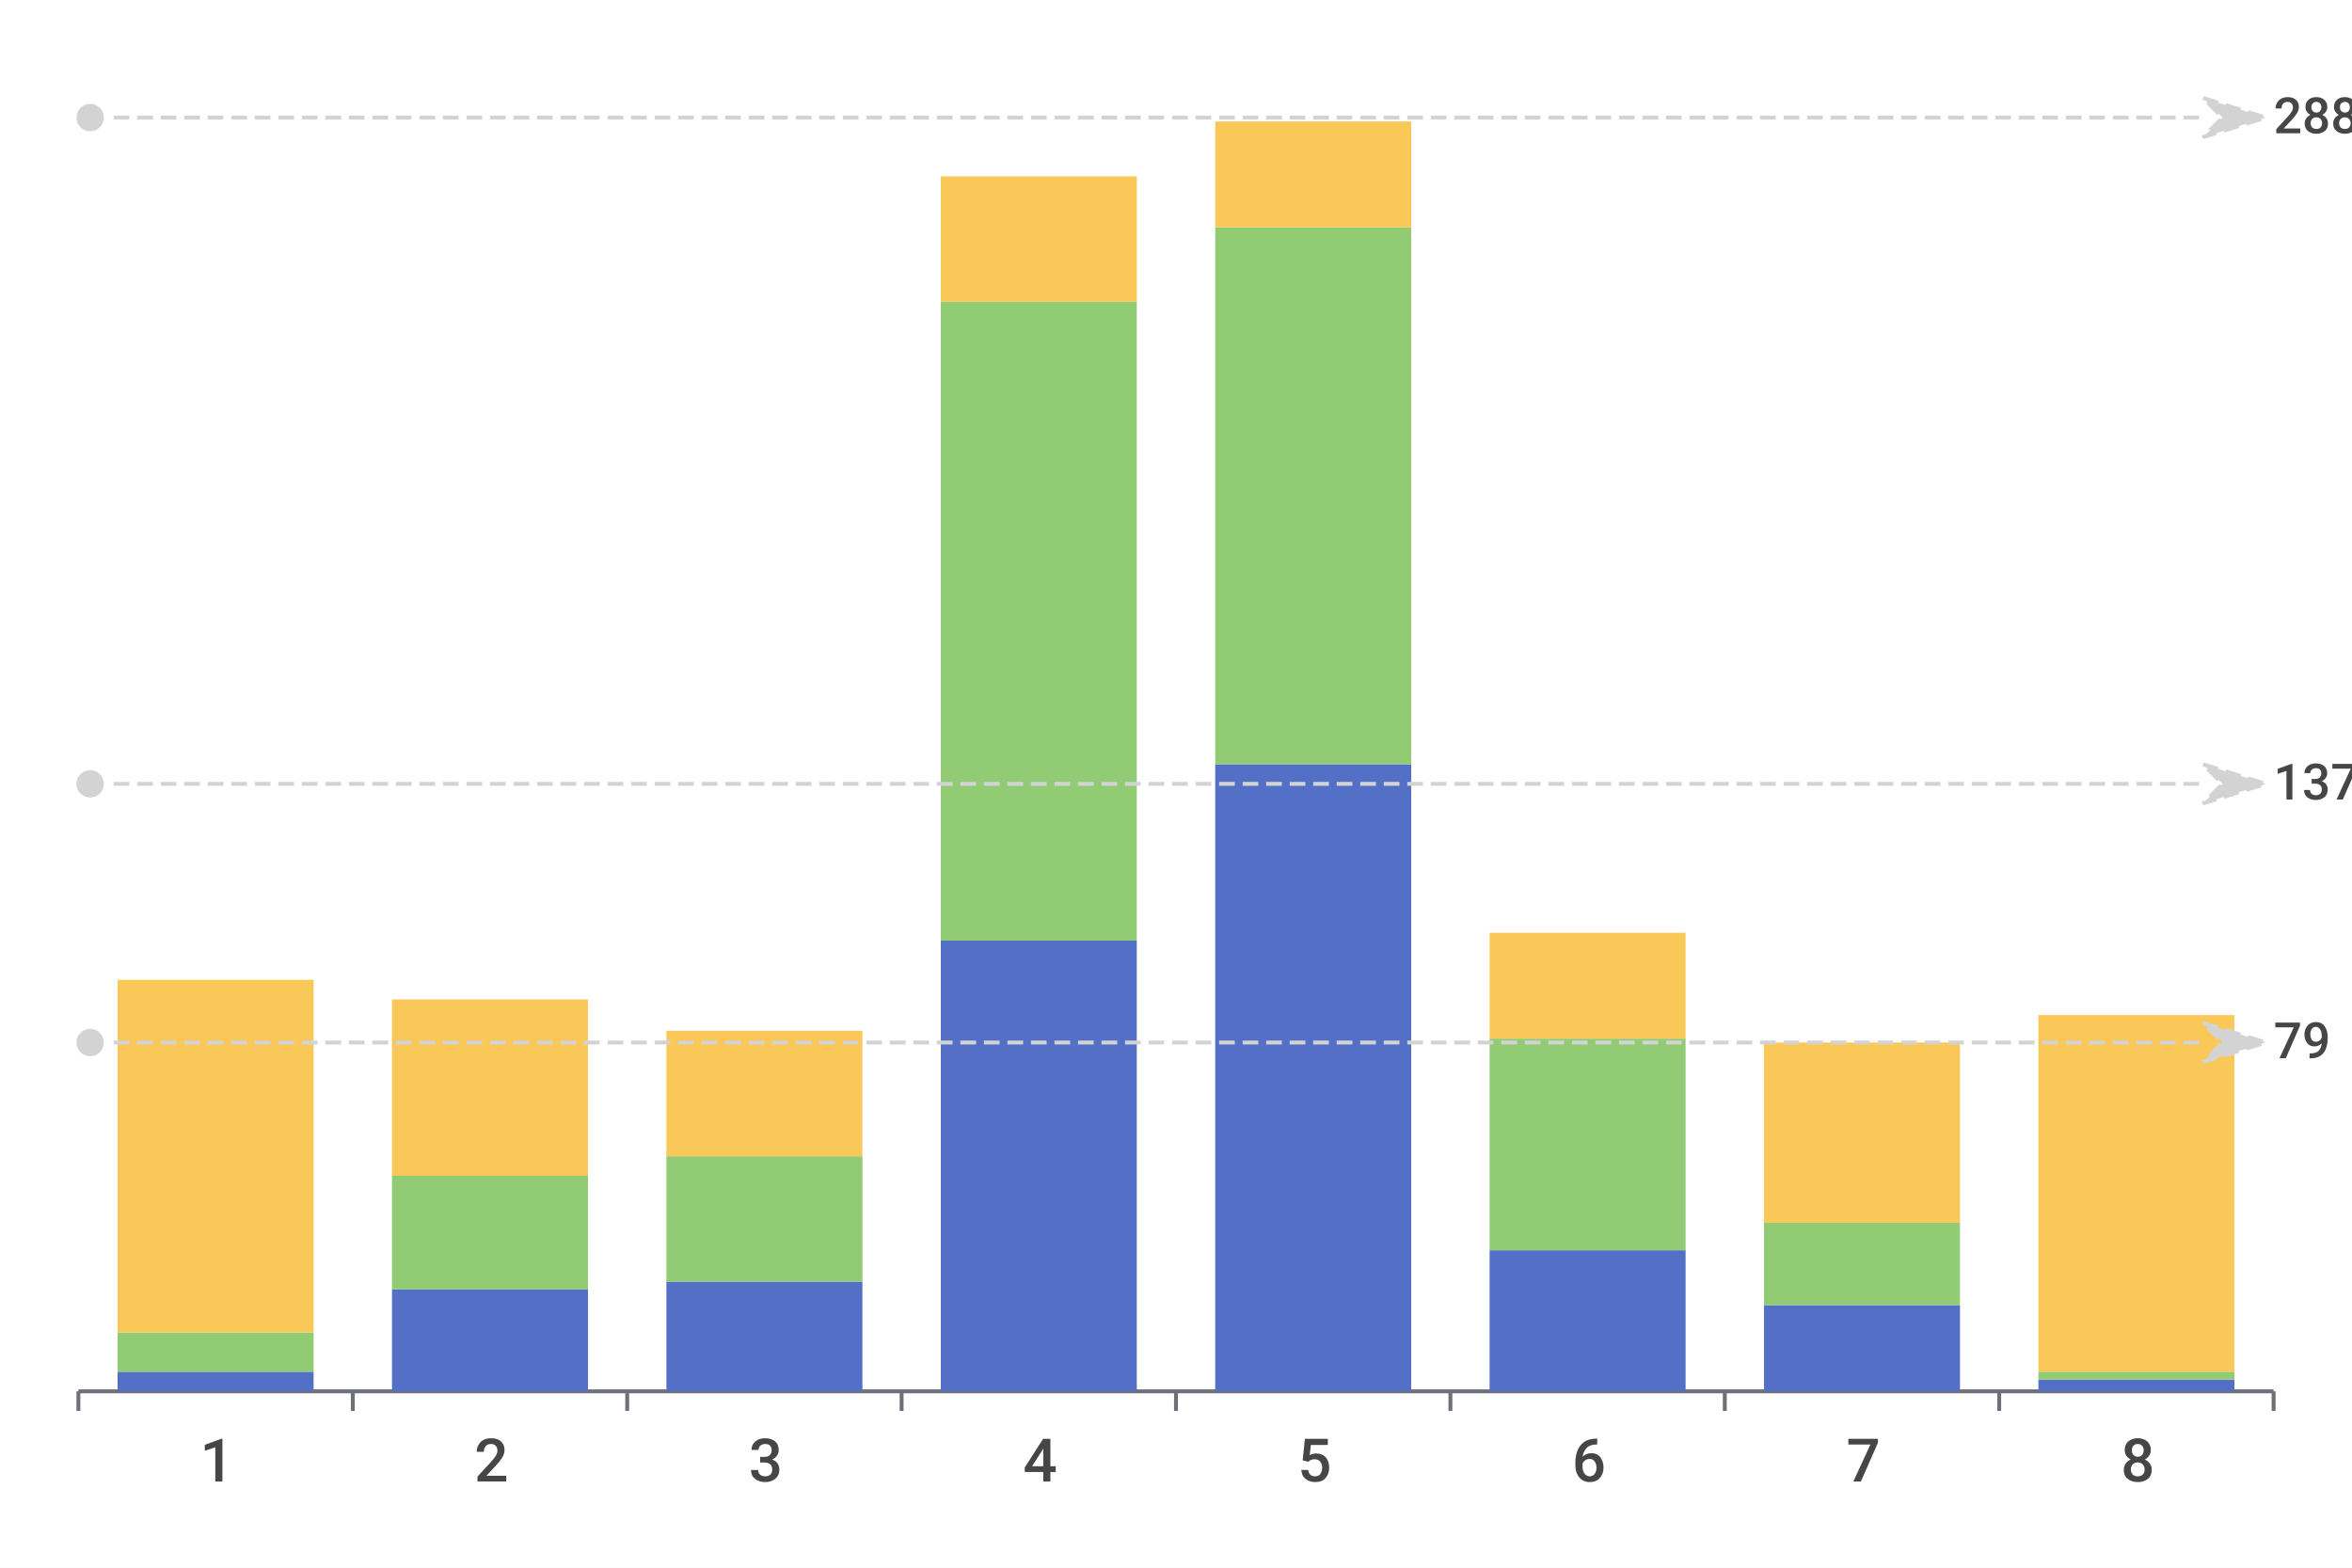
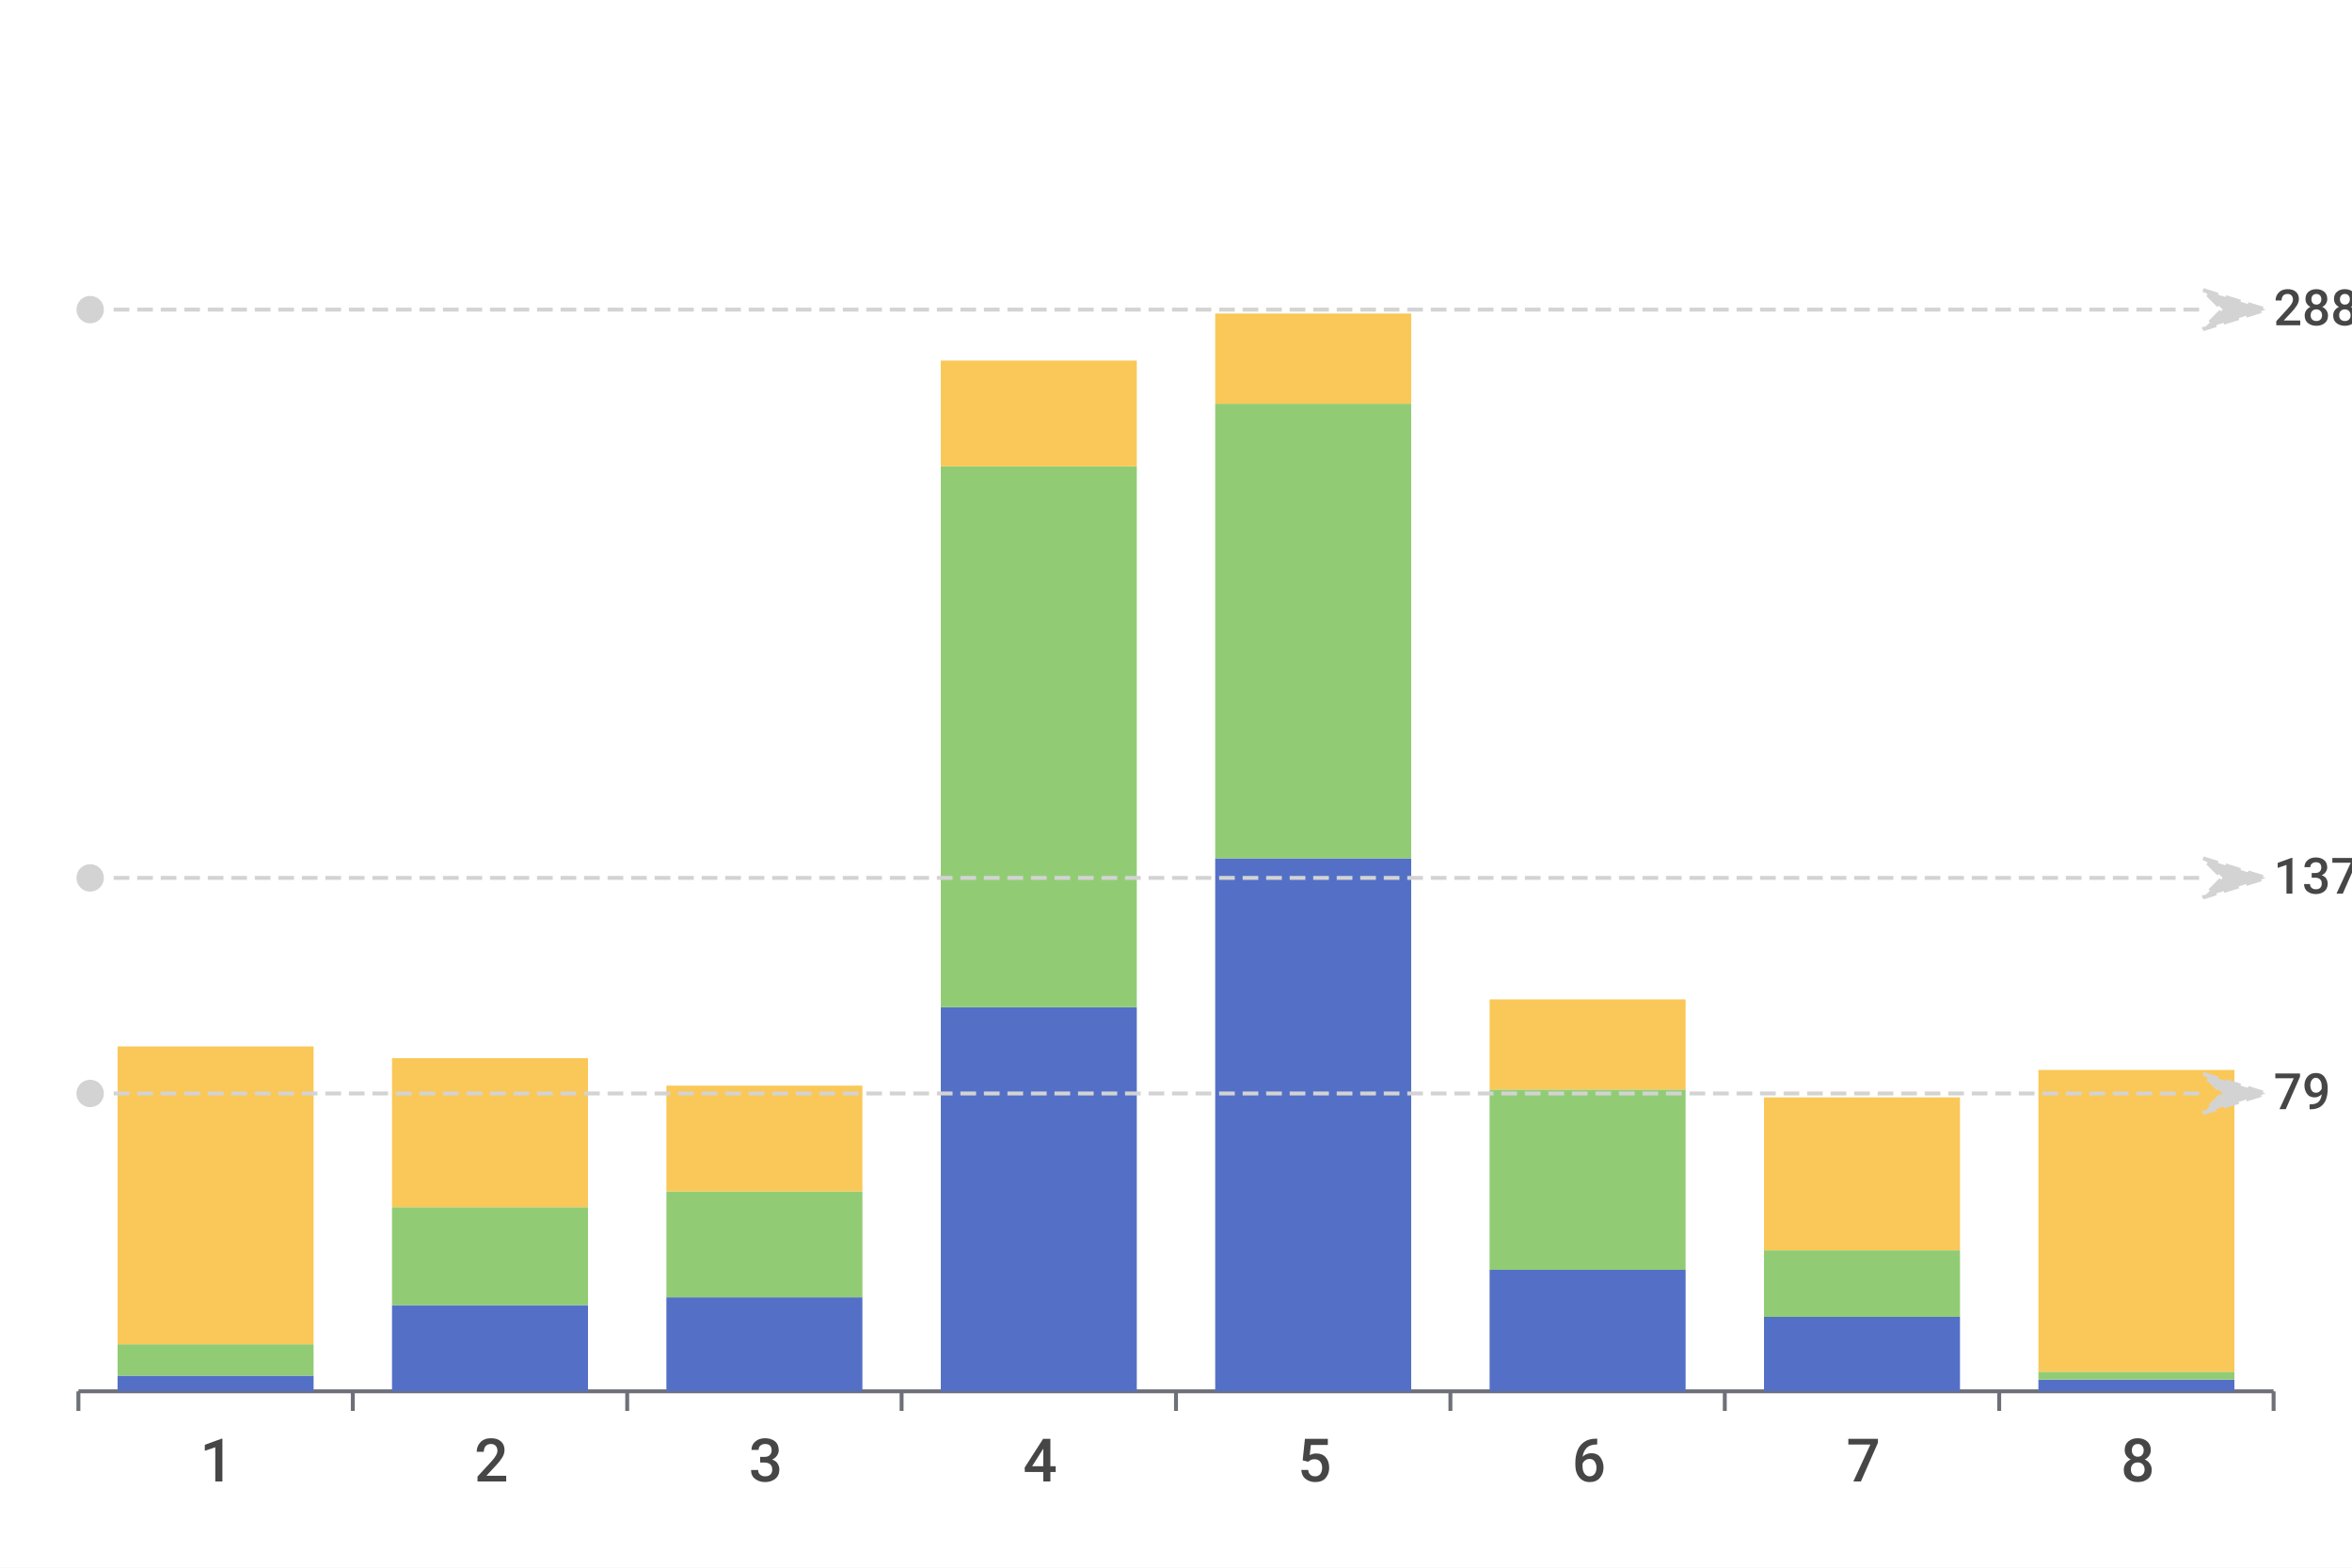
<svg xmlns="http://www.w3.org/2000/svg" viewBox="0 0 600 400">
  <path d="M 0 0 L 600 0 L 600 400 L 0 400 L 0 0" style="stroke:none;fill:white" />
  <path d="M 20 355 L 580 355" style="stroke-width:1;stroke:rgb(110,112,121);fill:none" />
  <path d="M 20 360 L 20 355" style="stroke-width:1;stroke:rgb(110,112,121);fill:none" />
  <path d="M 90 360 L 90 355" style="stroke-width:1;stroke:rgb(110,112,121);fill:none" />
  <path d="M 160 360 L 160 355" style="stroke-width:1;stroke:rgb(110,112,121);fill:none" />
  <path d="M 230 360 L 230 355" style="stroke-width:1;stroke:rgb(110,112,121);fill:none" />
  <path d="M 300 360 L 300 355" style="stroke-width:1;stroke:rgb(110,112,121);fill:none" />
  <path d="M 370 360 L 370 355" style="stroke-width:1;stroke:rgb(110,112,121);fill:none" />
  <path d="M 440 360 L 440 355" style="stroke-width:1;stroke:rgb(110,112,121);fill:none" />
  <path d="M 510 360 L 510 355" style="stroke-width:1;stroke:rgb(110,112,121);fill:none" />
  <path d="M 580 360 L 580 355" style="stroke-width:1;stroke:rgb(110,112,121);fill:none" />
  <text x="51" y="378" style="stroke:none;fill:rgb(70,70,70);font-size:15.3px;font-family:'Roboto Medium',sans-serif">1</text>
  <text x="121" y="378" style="stroke:none;fill:rgb(70,70,70);font-size:15.3px;font-family:'Roboto Medium',sans-serif">2</text>
  <text x="191" y="378" style="stroke:none;fill:rgb(70,70,70);font-size:15.3px;font-family:'Roboto Medium',sans-serif">3</text>
  <text x="261" y="378" style="stroke:none;fill:rgb(70,70,70);font-size:15.3px;font-family:'Roboto Medium',sans-serif">4</text>
  <text x="331" y="378" style="stroke:none;fill:rgb(70,70,70);font-size:15.3px;font-family:'Roboto Medium',sans-serif">5</text>
  <text x="401" y="378" style="stroke:none;fill:rgb(70,70,70);font-size:15.3px;font-family:'Roboto Medium',sans-serif">6</text>
  <text x="471" y="378" style="stroke:none;fill:rgb(70,70,70);font-size:15.3px;font-family:'Roboto Medium',sans-serif">7</text>
  <text x="541" y="378" style="stroke:none;fill:rgb(70,70,70);font-size:15.3px;font-family:'Roboto Medium',sans-serif">8</text>
-   <path d="M 30 350 L 80 350 L 80 355 L 30 355 L 30 350" style="stroke:none;fill:rgb(84,112,198)" />
-   <path d="M 100 329 L 150 329 L 150 355 L 100 355 L 100 329" style="stroke:none;fill:rgb(84,112,198)" />
-   <path d="M 170 327 L 220 327 L 220 355 L 170 355 L 170 327" style="stroke:none;fill:rgb(84,112,198)" />
-   <path d="M 240 240 L 290 240 L 290 355 L 240 355 L 240 240" style="stroke:none;fill:rgb(84,112,198)" />
-   <path d="M 310 195 L 360 195 L 360 355 L 310 355 L 310 195" style="stroke:none;fill:rgb(84,112,198)" />
-   <path d="M 380 319 L 430 319 L 430 355 L 380 355 L 380 319" style="stroke:none;fill:rgb(84,112,198)" />
-   <path d="M 450 333 L 500 333 L 500 355 L 450 355 L 450 333" style="stroke:none;fill:rgb(84,112,198)" />
+   <path d="M 30 351 L 80 351 L 80 355 L 30 355 L 30 351" style="stroke:none;fill:rgb(84,112,198)" />
+   <path d="M 100 333 L 150 333 L 150 355 L 100 355 L 100 333" style="stroke:none;fill:rgb(84,112,198)" />
+   <path d="M 170 331 L 220 331 L 220 355 L 170 355 L 170 331" style="stroke:none;fill:rgb(84,112,198)" />
+   <path d="M 240 257 L 290 257 L 290 355 L 240 355 L 240 257" style="stroke:none;fill:rgb(84,112,198)" />
+   <path d="M 310 219 L 360 219 L 360 355 L 310 355 L 310 219" style="stroke:none;fill:rgb(84,112,198)" />
+   <path d="M 380 324 L 430 324 L 430 355 L 380 355 L 380 324" style="stroke:none;fill:rgb(84,112,198)" />
+   <path d="M 450 336 L 500 336 L 500 355 L 450 355 L 450 336" style="stroke:none;fill:rgb(84,112,198)" />
  <path d="M 520 352 L 570 352 L 570 355 L 520 355 L 520 352" style="stroke:none;fill:rgb(84,112,198)" />
-   <path d="M 30 340 L 80 340 L 80 350 L 30 350 L 30 340" style="stroke:none;fill:rgb(145,204,117)" />
-   <path d="M 100 300 L 150 300 L 150 329 L 100 329 L 100 300" style="stroke:none;fill:rgb(145,204,117)" />
-   <path d="M 170 295 L 220 295 L 220 327 L 170 327 L 170 295" style="stroke:none;fill:rgb(145,204,117)" />
-   <path d="M 240 77 L 290 77 L 290 240 L 240 240 L 240 77" style="stroke:none;fill:rgb(145,204,117)" />
-   <path d="M 310 58 L 360 58 L 360 195 L 310 195 L 310 58" style="stroke:none;fill:rgb(145,204,117)" />
-   <path d="M 380 265 L 430 265 L 430 319 L 380 319 L 380 265" style="stroke:none;fill:rgb(145,204,117)" />
-   <path d="M 450 312 L 500 312 L 500 333 L 450 333 L 450 312" style="stroke:none;fill:rgb(145,204,117)" />
+   <path d="M 30 343 L 80 343 L 80 351 L 30 351 L 30 343" style="stroke:none;fill:rgb(145,204,117)" />
+   <path d="M 100 308 L 150 308 L 150 333 L 100 333 L 100 308" style="stroke:none;fill:rgb(145,204,117)" />
+   <path d="M 170 304 L 220 304 L 220 331 L 170 331 L 170 304" style="stroke:none;fill:rgb(145,204,117)" />
+   <path d="M 240 119 L 290 119 L 290 257 L 240 257 L 240 119" style="stroke:none;fill:rgb(145,204,117)" />
+   <path d="M 310 103 L 360 103 L 360 219 L 310 219 L 310 103" style="stroke:none;fill:rgb(145,204,117)" />
+   <path d="M 380 278 L 430 278 L 430 324 L 380 324 L 380 278" style="stroke:none;fill:rgb(145,204,117)" />
+   <path d="M 450 319 L 500 319 L 500 336 L 450 336 L 450 319" style="stroke:none;fill:rgb(145,204,117)" />
  <path d="M 520 350 L 570 350 L 570 352 L 520 352 L 520 350" style="stroke:none;fill:rgb(145,204,117)" />
-   <path d="M 30 250 L 80 250 L 80 340 L 30 340 L 30 250" style="stroke:none;fill:rgb(250,200,88)" />
-   <path d="M 100 255 L 150 255 L 150 300 L 100 300 L 100 255" style="stroke:none;fill:rgb(250,200,88)" />
-   <path d="M 170 263 L 220 263 L 220 295 L 170 295 L 170 263" style="stroke:none;fill:rgb(250,200,88)" />
-   <path d="M 240 45 L 290 45 L 290 77 L 240 77 L 240 45" style="stroke:none;fill:rgb(250,200,88)" />
-   <path d="M 310 31 L 360 31 L 360 58 L 310 58 L 310 31" style="stroke:none;fill:rgb(250,200,88)" />
-   <path d="M 380 238 L 430 238 L 430 265 L 380 265 L 380 238" style="stroke:none;fill:rgb(250,200,88)" />
-   <path d="M 450 266 L 500 266 L 500 312 L 450 312 L 450 266" style="stroke:none;fill:rgb(250,200,88)" />
-   <path d="M 520 259 L 570 259 L 570 350 L 520 350 L 520 259" style="stroke:none;fill:rgb(250,200,88)" />
-   <circle cx="23" cy="200" r="3" style="stroke-width:1;stroke:rgb(211,211,211);fill:rgb(211,211,211)" />
-   <path stroke-dasharray="4.0, 2.0" d="M 29 200 L 562 200" style="stroke-width:1;stroke:rgb(211,211,211);fill:rgb(211,211,211)" />
-   <path stroke-dasharray="4.0, 2.0" d="M 562 195 L 578 200 L 562 205 L 567 200 L 562 195" style="stroke-width:1;stroke:rgb(211,211,211);fill:rgb(211,211,211)" />
-   <text x="580" y="204" style="stroke:none;fill:rgb(70,70,70);font-size:12.8px;font-family:'Roboto Medium',sans-serif">137</text>
-   <circle cx="23" cy="266" r="3" style="stroke-width:1;stroke:rgb(211,211,211);fill:rgb(211,211,211)" />
-   <path stroke-dasharray="4.0, 2.0" d="M 29 266 L 562 266" style="stroke-width:1;stroke:rgb(211,211,211);fill:rgb(211,211,211)" />
-   <path stroke-dasharray="4.0, 2.0" d="M 562 261 L 578 266 L 562 271 L 567 266 L 562 261" style="stroke-width:1;stroke:rgb(211,211,211);fill:rgb(211,211,211)" />
-   <text x="580" y="270" style="stroke:none;fill:rgb(70,70,70);font-size:12.8px;font-family:'Roboto Medium',sans-serif">79</text>
-   <circle cx="23" cy="30" r="3" style="stroke-width:1;stroke:rgb(211,211,211);fill:rgb(211,211,211)" />
-   <path stroke-dasharray="4.0, 2.0" d="M 29 30 L 562 30" style="stroke-width:1;stroke:rgb(211,211,211);fill:rgb(211,211,211)" />
-   <path stroke-dasharray="4.0, 2.0" d="M 562 25 L 578 30 L 562 35 L 567 30 L 562 25" style="stroke-width:1;stroke:rgb(211,211,211);fill:rgb(211,211,211)" />
-   <text x="580" y="34" style="stroke:none;fill:rgb(70,70,70);font-size:12.8px;font-family:'Roboto Medium',sans-serif">288</text>
+   <path d="M 30 267 L 80 267 L 80 343 L 30 343 L 30 267" style="stroke:none;fill:rgb(250,200,88)" />
+   <path d="M 100 270 L 150 270 L 150 308 L 100 308 L 100 270" style="stroke:none;fill:rgb(250,200,88)" />
+   <path d="M 170 277 L 220 277 L 220 304 L 170 304 L 170 277" style="stroke:none;fill:rgb(250,200,88)" />
+   <path d="M 240 92 L 290 92 L 290 119 L 240 119 L 240 92" style="stroke:none;fill:rgb(250,200,88)" />
+   <path d="M 310 80 L 360 80 L 360 103 L 310 103 L 310 80" style="stroke:none;fill:rgb(250,200,88)" />
+   <path d="M 380 255 L 430 255 L 430 278 L 380 278 L 380 255" style="stroke:none;fill:rgb(250,200,88)" />
+   <path d="M 450 280 L 500 280 L 500 319 L 450 319 L 450 280" style="stroke:none;fill:rgb(250,200,88)" />
+   <path d="M 520 273 L 570 273 L 570 350 L 520 350 L 520 273" style="stroke:none;fill:rgb(250,200,88)" />
+   <circle cx="23" cy="224" r="3" style="stroke-width:1;stroke:rgb(211,211,211);fill:rgb(211,211,211)" />
+   <path stroke-dasharray="4.0, 2.0" d="M 29 224 L 562 224" style="stroke-width:1;stroke:rgb(211,211,211);fill:rgb(211,211,211)" />
+   <path stroke-dasharray="4.0, 2.0" d="M 562 219 L 578 224 L 562 229 L 567 224 L 562 219" style="stroke-width:1;stroke:rgb(211,211,211);fill:rgb(211,211,211)" />
+   <text x="580" y="228" style="stroke:none;fill:rgb(70,70,70);font-size:12.8px;font-family:'Roboto Medium',sans-serif">137</text>
+   <circle cx="23" cy="279" r="3" style="stroke-width:1;stroke:rgb(211,211,211);fill:rgb(211,211,211)" />
+   <path stroke-dasharray="4.0, 2.0" d="M 29 279 L 562 279" style="stroke-width:1;stroke:rgb(211,211,211);fill:rgb(211,211,211)" />
+   <path stroke-dasharray="4.0, 2.0" d="M 562 274 L 578 279 L 562 284 L 567 279 L 562 274" style="stroke-width:1;stroke:rgb(211,211,211);fill:rgb(211,211,211)" />
+   <text x="580" y="283" style="stroke:none;fill:rgb(70,70,70);font-size:12.8px;font-family:'Roboto Medium',sans-serif">79</text>
+   <circle cx="23" cy="79" r="3" style="stroke-width:1;stroke:rgb(211,211,211);fill:rgb(211,211,211)" />
+   <path stroke-dasharray="4.0, 2.0" d="M 29 79 L 562 79" style="stroke-width:1;stroke:rgb(211,211,211);fill:rgb(211,211,211)" />
+   <path stroke-dasharray="4.0, 2.0" d="M 562 74 L 578 79 L 562 84 L 567 79 L 562 74" style="stroke-width:1;stroke:rgb(211,211,211);fill:rgb(211,211,211)" />
+   <text x="580" y="83" style="stroke:none;fill:rgb(70,70,70);font-size:12.8px;font-family:'Roboto Medium',sans-serif">288</text>
</svg>
